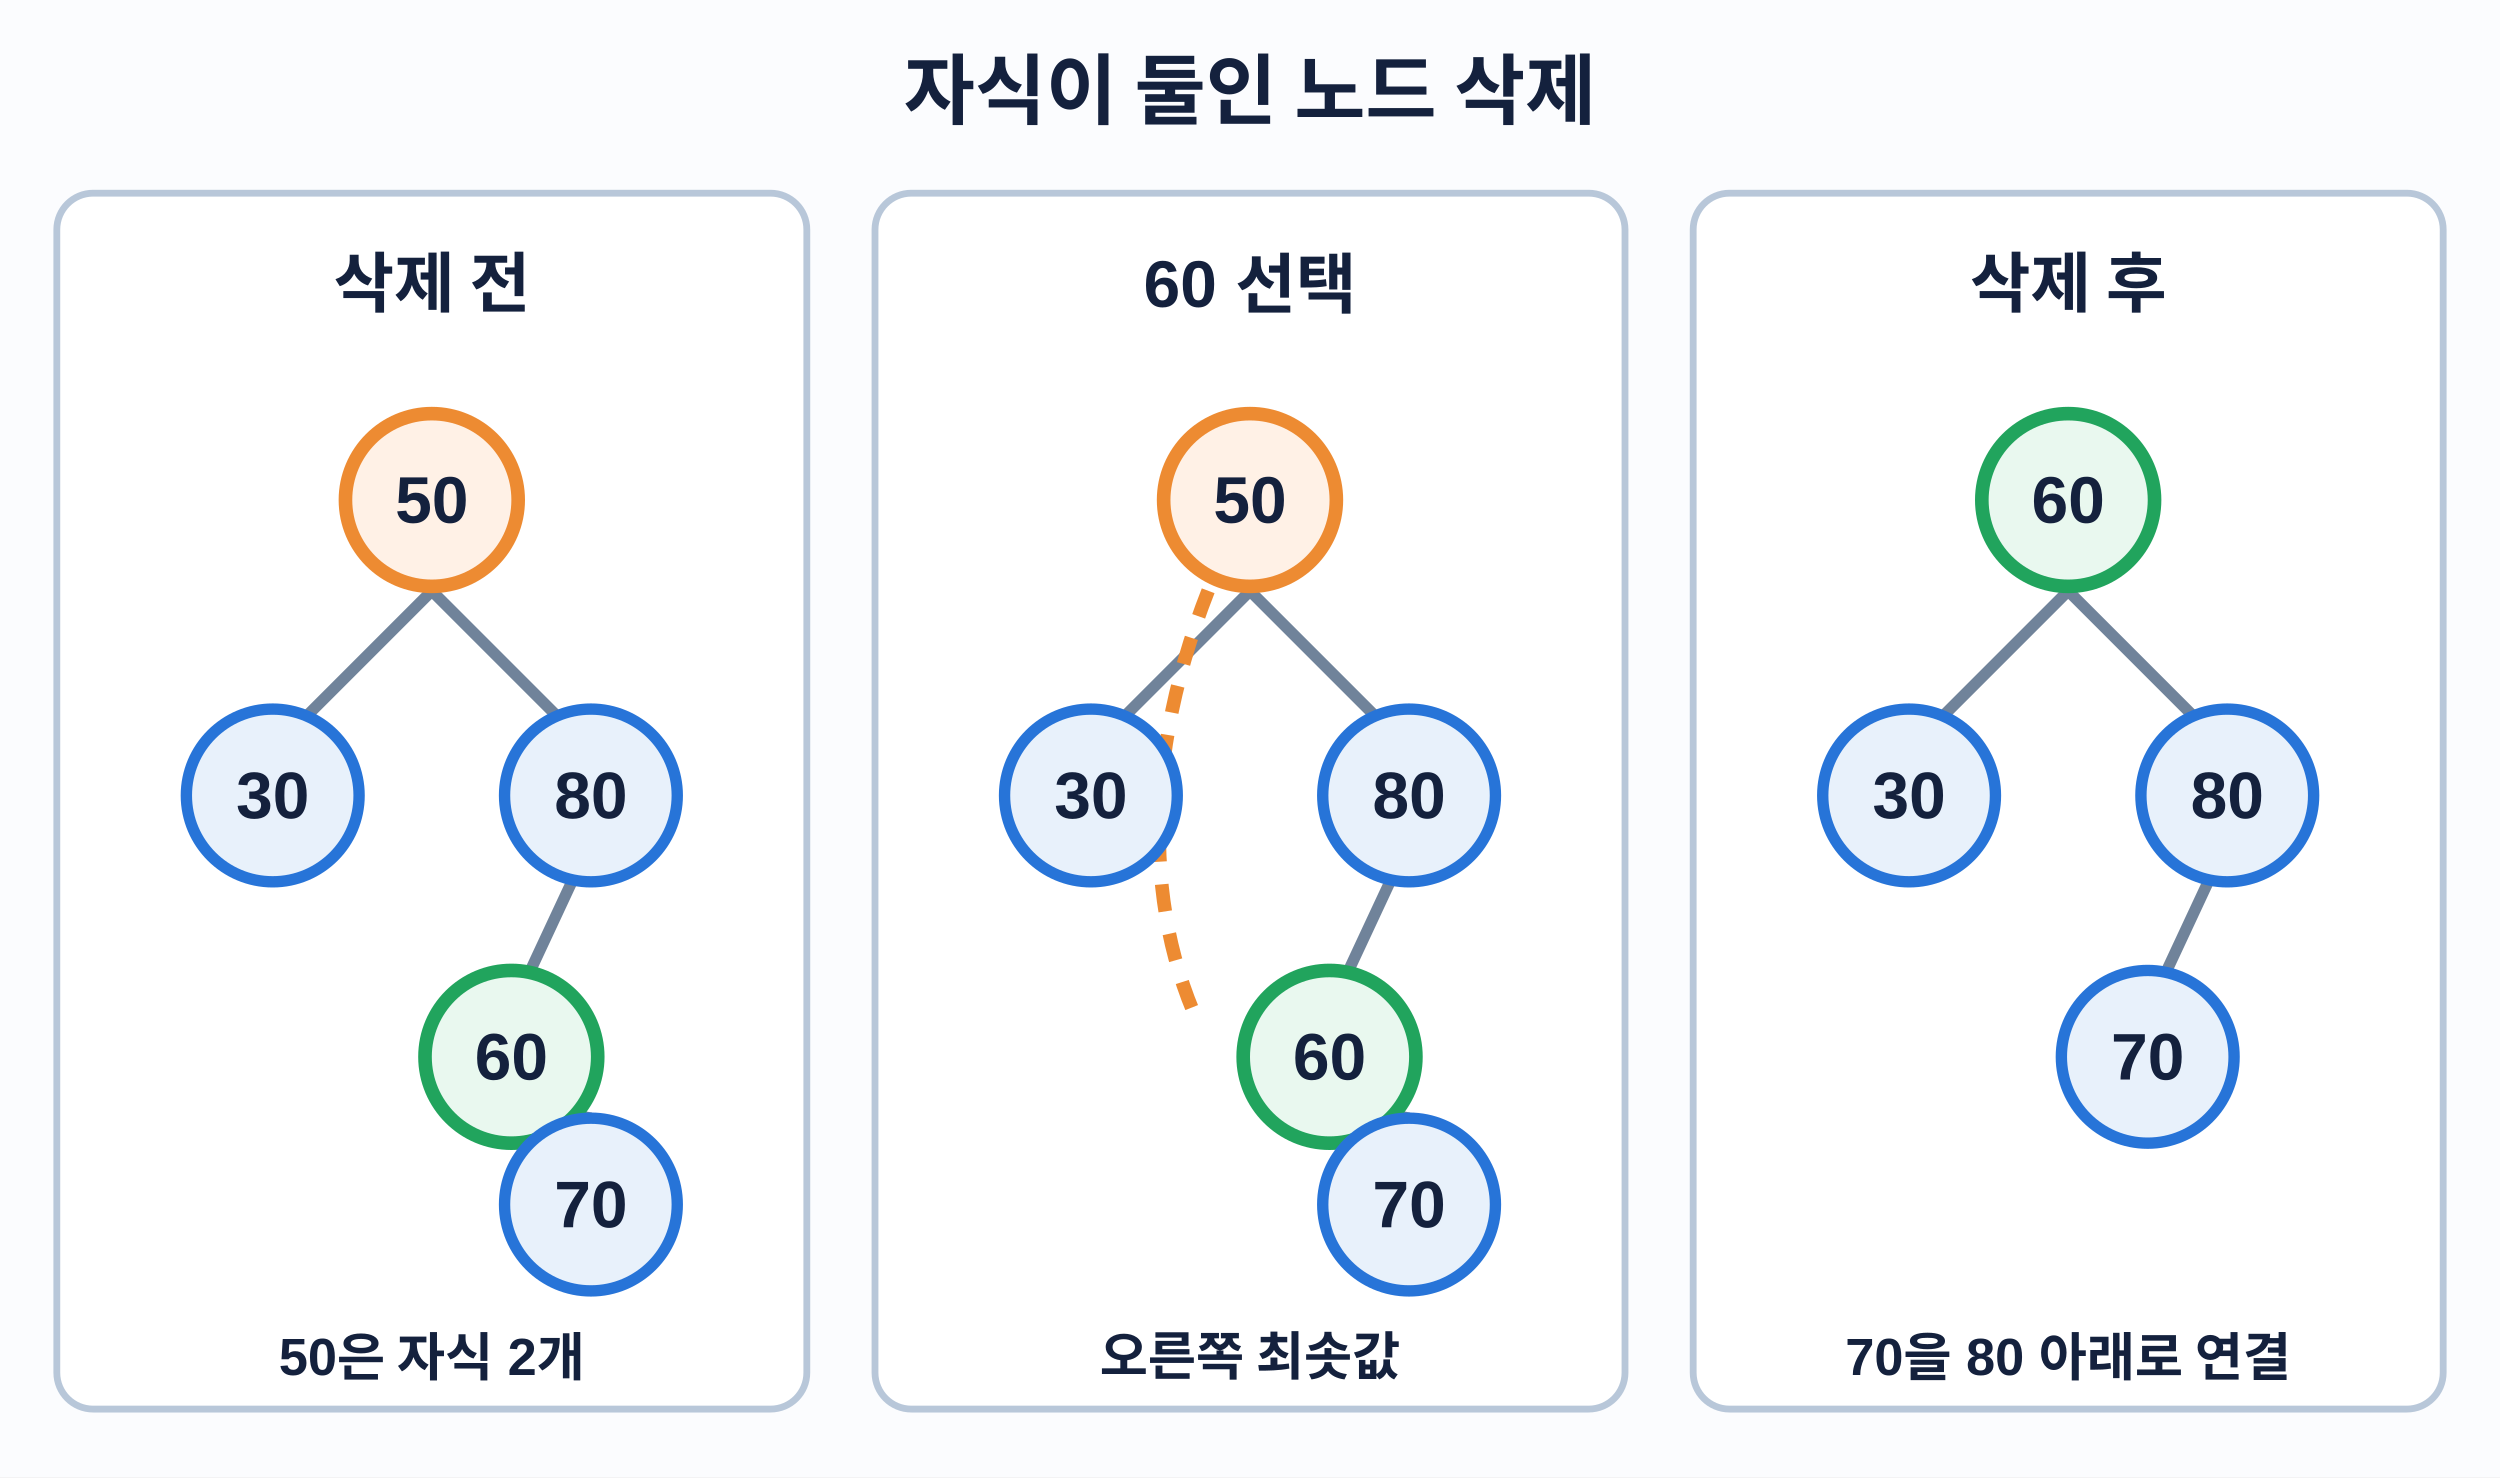
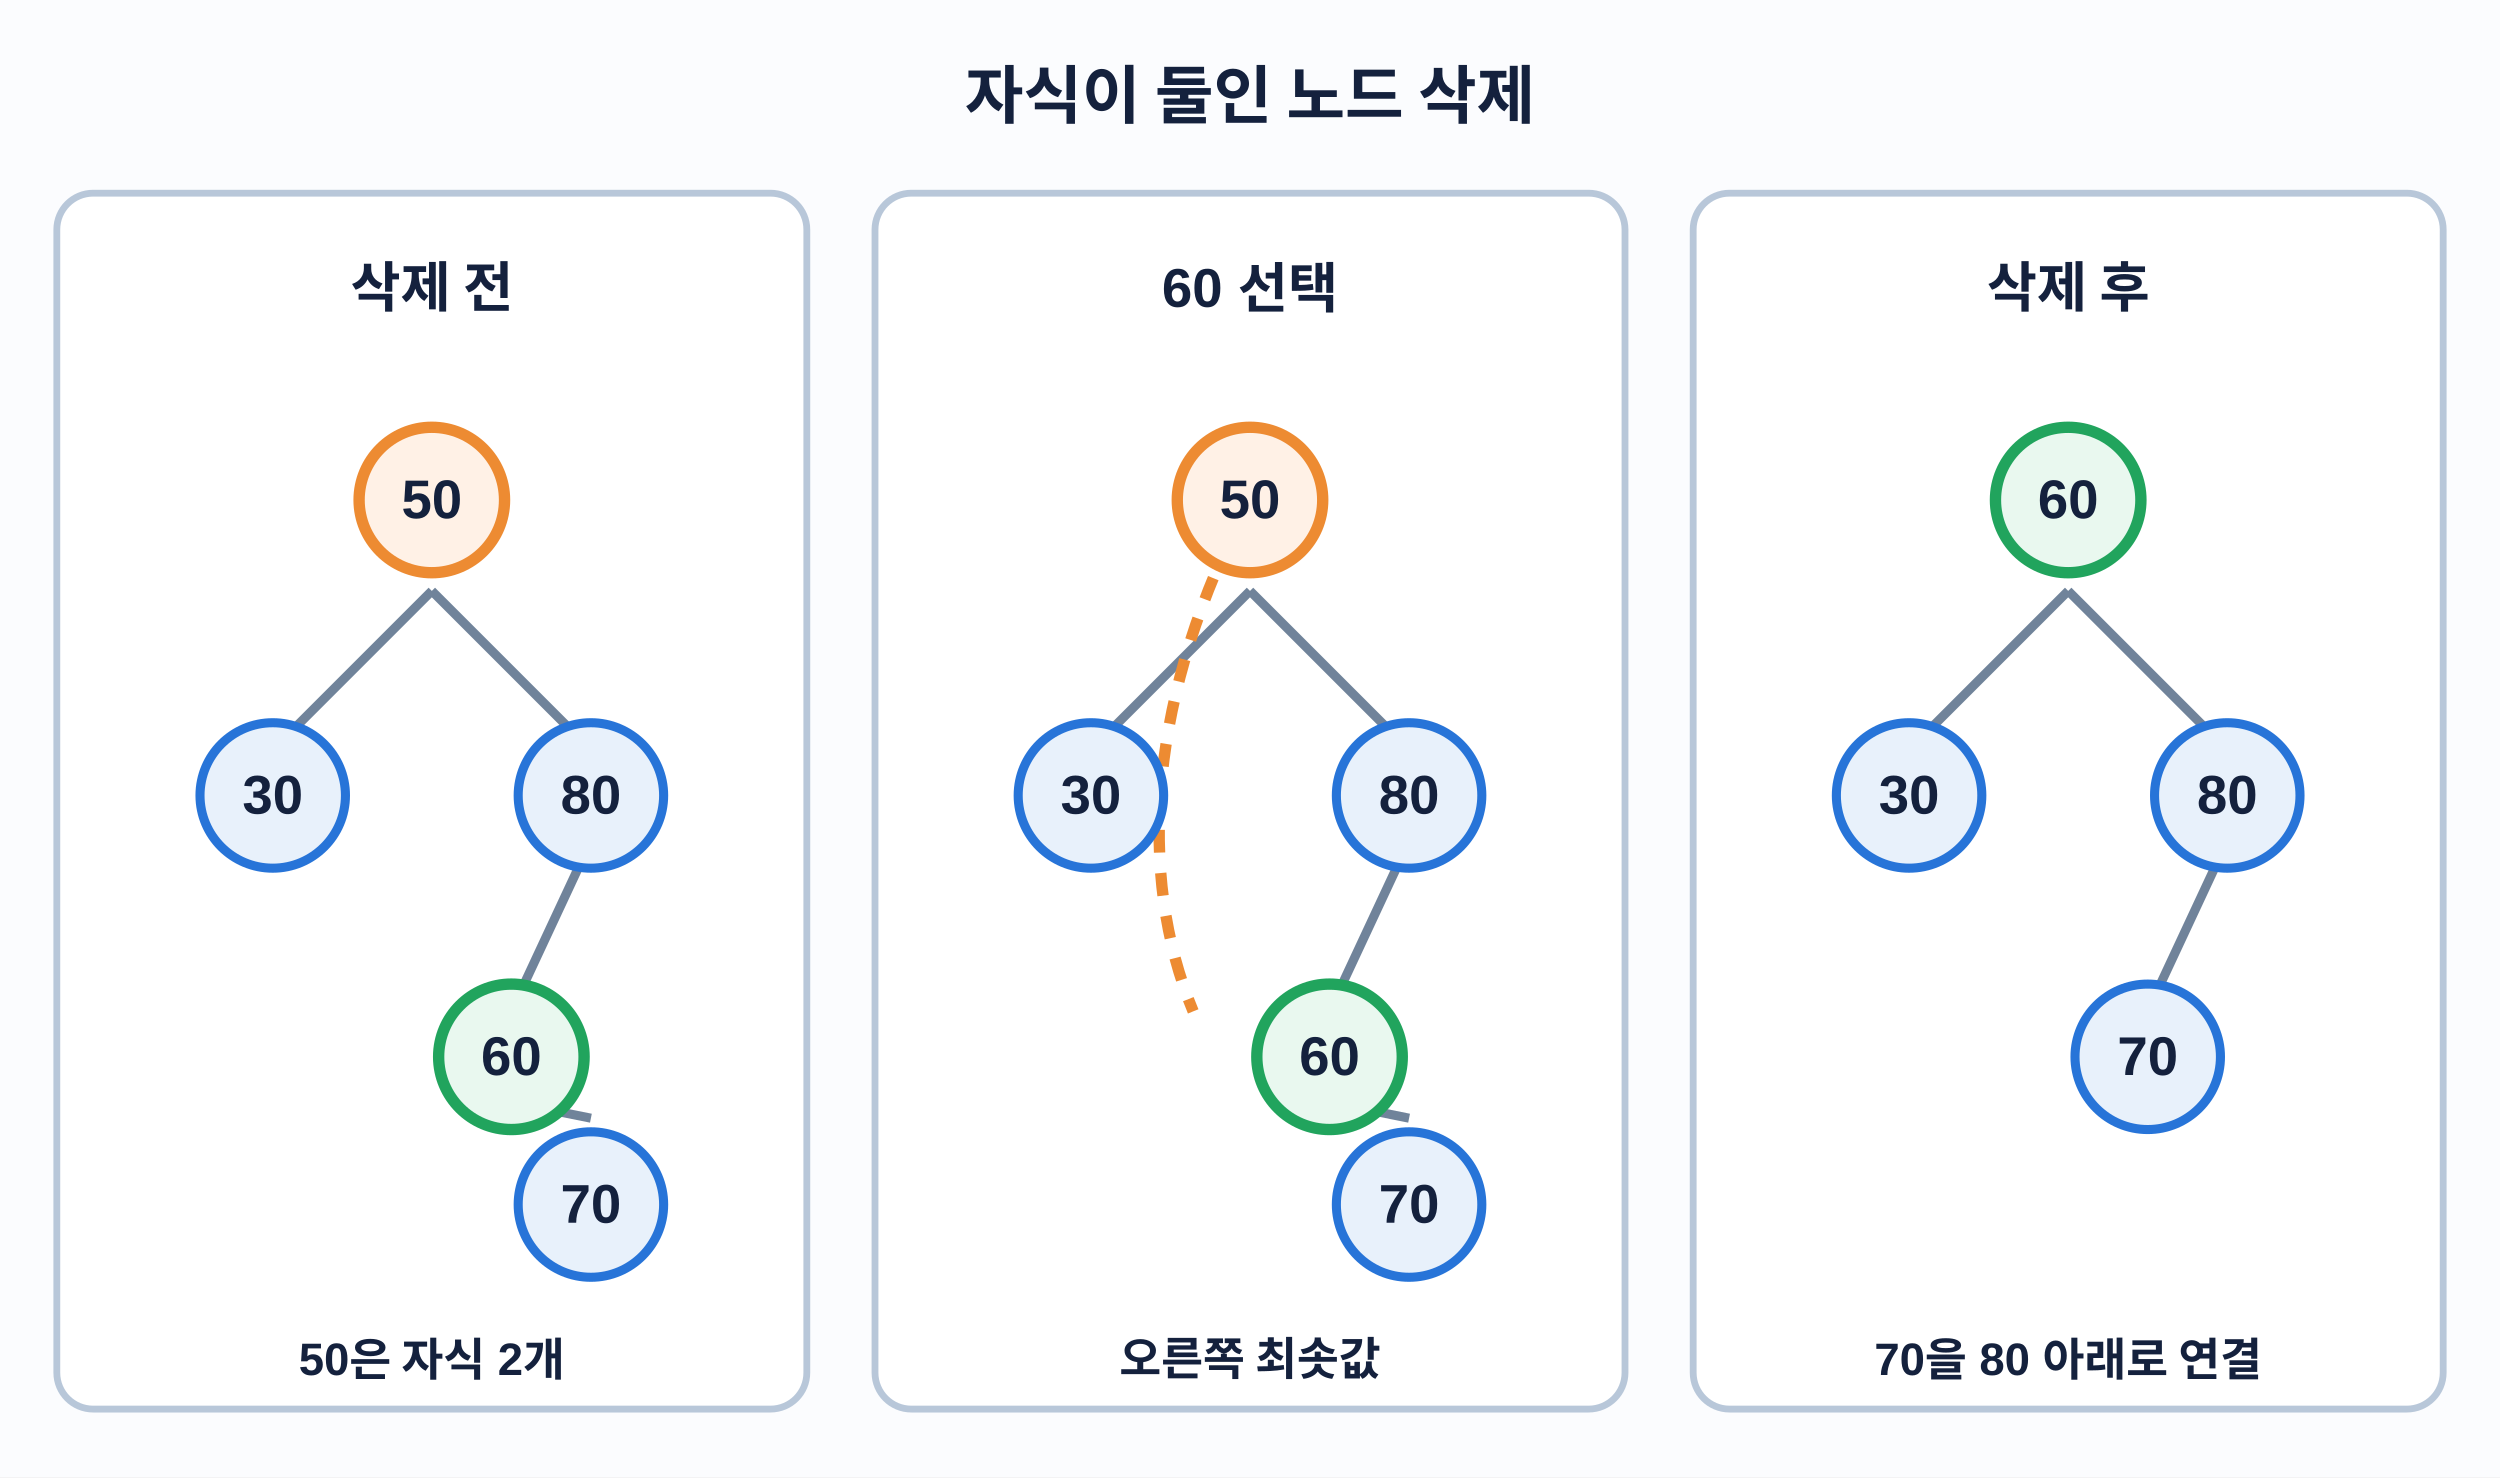
<svg xmlns="http://www.w3.org/2000/svg" width="1100" height="650" viewBox="0 0 1100 650" role="img" aria-labelledby="title desc">
  <style>
    text { font-family: Arial, 'Malgun Gothic', sans-serif; fill: #14213d; }
    .panel { fill: #ffffff; stroke: #b8c7d9; stroke-width: 3; }
-     .title { font-size: 34px; font-weight: 700; }
-     .panel-title { font-size: 29px; font-weight: 700; }
-     .caption { font-size: 23px; font-weight: 700; }
-     .node { fill: #e8f1fb; stroke: #2774d8; stroke-width: 5; }
-     .target { fill: #fff1e6; stroke: #ed8b32; stroke-width: 6; }
-     .replace { fill: #e9f8ef; stroke: #21a45d; stroke-width: 6; }
-     .edge { stroke: #70839a; stroke-width: 5; fill: none; }
-     .dashed { stroke: #ed8b32; stroke-width: 6; stroke-dasharray: 12 10; fill: none; }
+     .title { font-size: 28px; font-weight: 700; }
+     .panel-title { font-size: 24px; font-weight: 700; }
+     .caption { font-size: 20px; font-weight: 700; }
+     .node { fill: #e8f1fb; stroke: #2774d8; stroke-width: 4; }
+     .target { fill: #fff1e6; stroke: #ed8b32; stroke-width: 5; }
+     .replace { fill: #e9f8ef; stroke: #21a45d; stroke-width: 5; }
+     .edge { stroke: #70839a; stroke-width: 4; fill: none; }
+     .dashed { stroke: #ed8b32; stroke-width: 5; stroke-dasharray: 10 9; fill: none; }
  </style>
  <rect width="1100" height="650" fill="#fbfcfe" />
  <text x="550" y="52" text-anchor="middle" class="title">자식이 둘인 노드 삭제</text>
  <rect x="25" y="85" width="330" height="535" rx="16" class="panel" />
  <rect x="385" y="85" width="330" height="535" rx="16" class="panel" />
  <rect x="745" y="85" width="330" height="535" rx="16" class="panel" />
  <text x="190" y="135" text-anchor="middle" class="panel-title">삭제 전</text>
  <path d="M190 260 L120 330 M190 260 L260 330 M260 370 L225 445 M225 485 L260 492" class="edge" />
-   <circle cx="190" cy="220" r="38" class="target" />
-   <text x="190" y="230" text-anchor="middle" class="panel-title">50</text>
-   <circle cx="120" cy="350" r="38" class="node" />
-   <text x="120" y="360" text-anchor="middle" class="panel-title">30</text>
-   <circle cx="260" cy="350" r="38" class="node" />
-   <text x="260" y="360" text-anchor="middle" class="panel-title">80</text>
-   <circle cx="225" cy="465" r="38" class="replace" />
-   <text x="225" y="475" text-anchor="middle" class="panel-title">60</text>
-   <circle cx="260" cy="530" r="38" class="node" />
-   <text x="260" y="540" text-anchor="middle" class="panel-title">70</text>
+   <circle cx="190" cy="220" r="32" class="target" />
+   <text x="190" y="228" text-anchor="middle" class="panel-title">50</text>
+   <circle cx="120" cy="350" r="32" class="node" />
+   <text x="120" y="358" text-anchor="middle" class="panel-title">30</text>
+   <circle cx="260" cy="350" r="32" class="node" />
+   <text x="260" y="358" text-anchor="middle" class="panel-title">80</text>
+   <circle cx="225" cy="465" r="32" class="replace" />
+   <text x="225" y="473" text-anchor="middle" class="panel-title">60</text>
+   <circle cx="260" cy="530" r="32" class="node" />
+   <text x="260" y="538" text-anchor="middle" class="panel-title">70</text>
  <text x="190" y="605" text-anchor="middle" class="caption">50은 자식 2개</text>
  <text x="550" y="135" text-anchor="middle" class="panel-title">60 선택</text>
  <path d="M550 260 L480 330 M550 260 L620 330 M620 370 L585 445 M585 485 L620 492" class="edge" />
  <path d="M550 220 C505 305 500 385 525 445" class="dashed" />
-   <circle cx="550" cy="220" r="38" class="target" />
-   <text x="550" y="230" text-anchor="middle" class="panel-title">50</text>
-   <circle cx="480" cy="350" r="38" class="node" />
-   <text x="480" y="360" text-anchor="middle" class="panel-title">30</text>
-   <circle cx="620" cy="350" r="38" class="node" />
-   <text x="620" y="360" text-anchor="middle" class="panel-title">80</text>
-   <circle cx="585" cy="465" r="38" class="replace" />
-   <text x="585" y="475" text-anchor="middle" class="panel-title">60</text>
-   <circle cx="620" cy="530" r="38" class="node" />
-   <text x="620" y="540" text-anchor="middle" class="panel-title">70</text>
+   <circle cx="550" cy="220" r="32" class="target" />
+   <text x="550" y="228" text-anchor="middle" class="panel-title">50</text>
+   <circle cx="480" cy="350" r="32" class="node" />
+   <text x="480" y="358" text-anchor="middle" class="panel-title">30</text>
+   <circle cx="620" cy="350" r="32" class="node" />
+   <text x="620" y="358" text-anchor="middle" class="panel-title">80</text>
+   <circle cx="585" cy="465" r="32" class="replace" />
+   <text x="585" y="473" text-anchor="middle" class="panel-title">60</text>
+   <circle cx="620" cy="530" r="32" class="node" />
+   <text x="620" y="538" text-anchor="middle" class="panel-title">70</text>
  <text x="550" y="605" text-anchor="middle" class="caption" fill="#168048">오른쪽 최솟값</text>
  <text x="910" y="135" text-anchor="middle" class="panel-title">삭제 후</text>
  <path d="M910 260 L840 330 M910 260 L980 330 M980 370 L945 445" class="edge" />
-   <circle cx="910" cy="220" r="38" class="replace" />
-   <text x="910" y="230" text-anchor="middle" class="panel-title">60</text>
-   <circle cx="840" cy="350" r="38" class="node" />
-   <text x="840" y="360" text-anchor="middle" class="panel-title">30</text>
-   <circle cx="980" cy="350" r="38" class="node" />
-   <text x="980" y="360" text-anchor="middle" class="panel-title">80</text>
-   <circle cx="945" cy="465" r="38" class="node" />
-   <text x="945" y="475" text-anchor="middle" class="panel-title">70</text>
+   <circle cx="910" cy="220" r="32" class="replace" />
+   <text x="910" y="228" text-anchor="middle" class="panel-title">60</text>
+   <circle cx="840" cy="350" r="32" class="node" />
+   <text x="840" y="358" text-anchor="middle" class="panel-title">30</text>
+   <circle cx="980" cy="350" r="32" class="node" />
+   <text x="980" y="358" text-anchor="middle" class="panel-title">80</text>
+   <circle cx="945" cy="465" r="32" class="node" />
+   <text x="945" y="473" text-anchor="middle" class="panel-title">70</text>
  <text x="910" y="605" text-anchor="middle" class="caption">70을 80 아래로 연결</text>
</svg>
